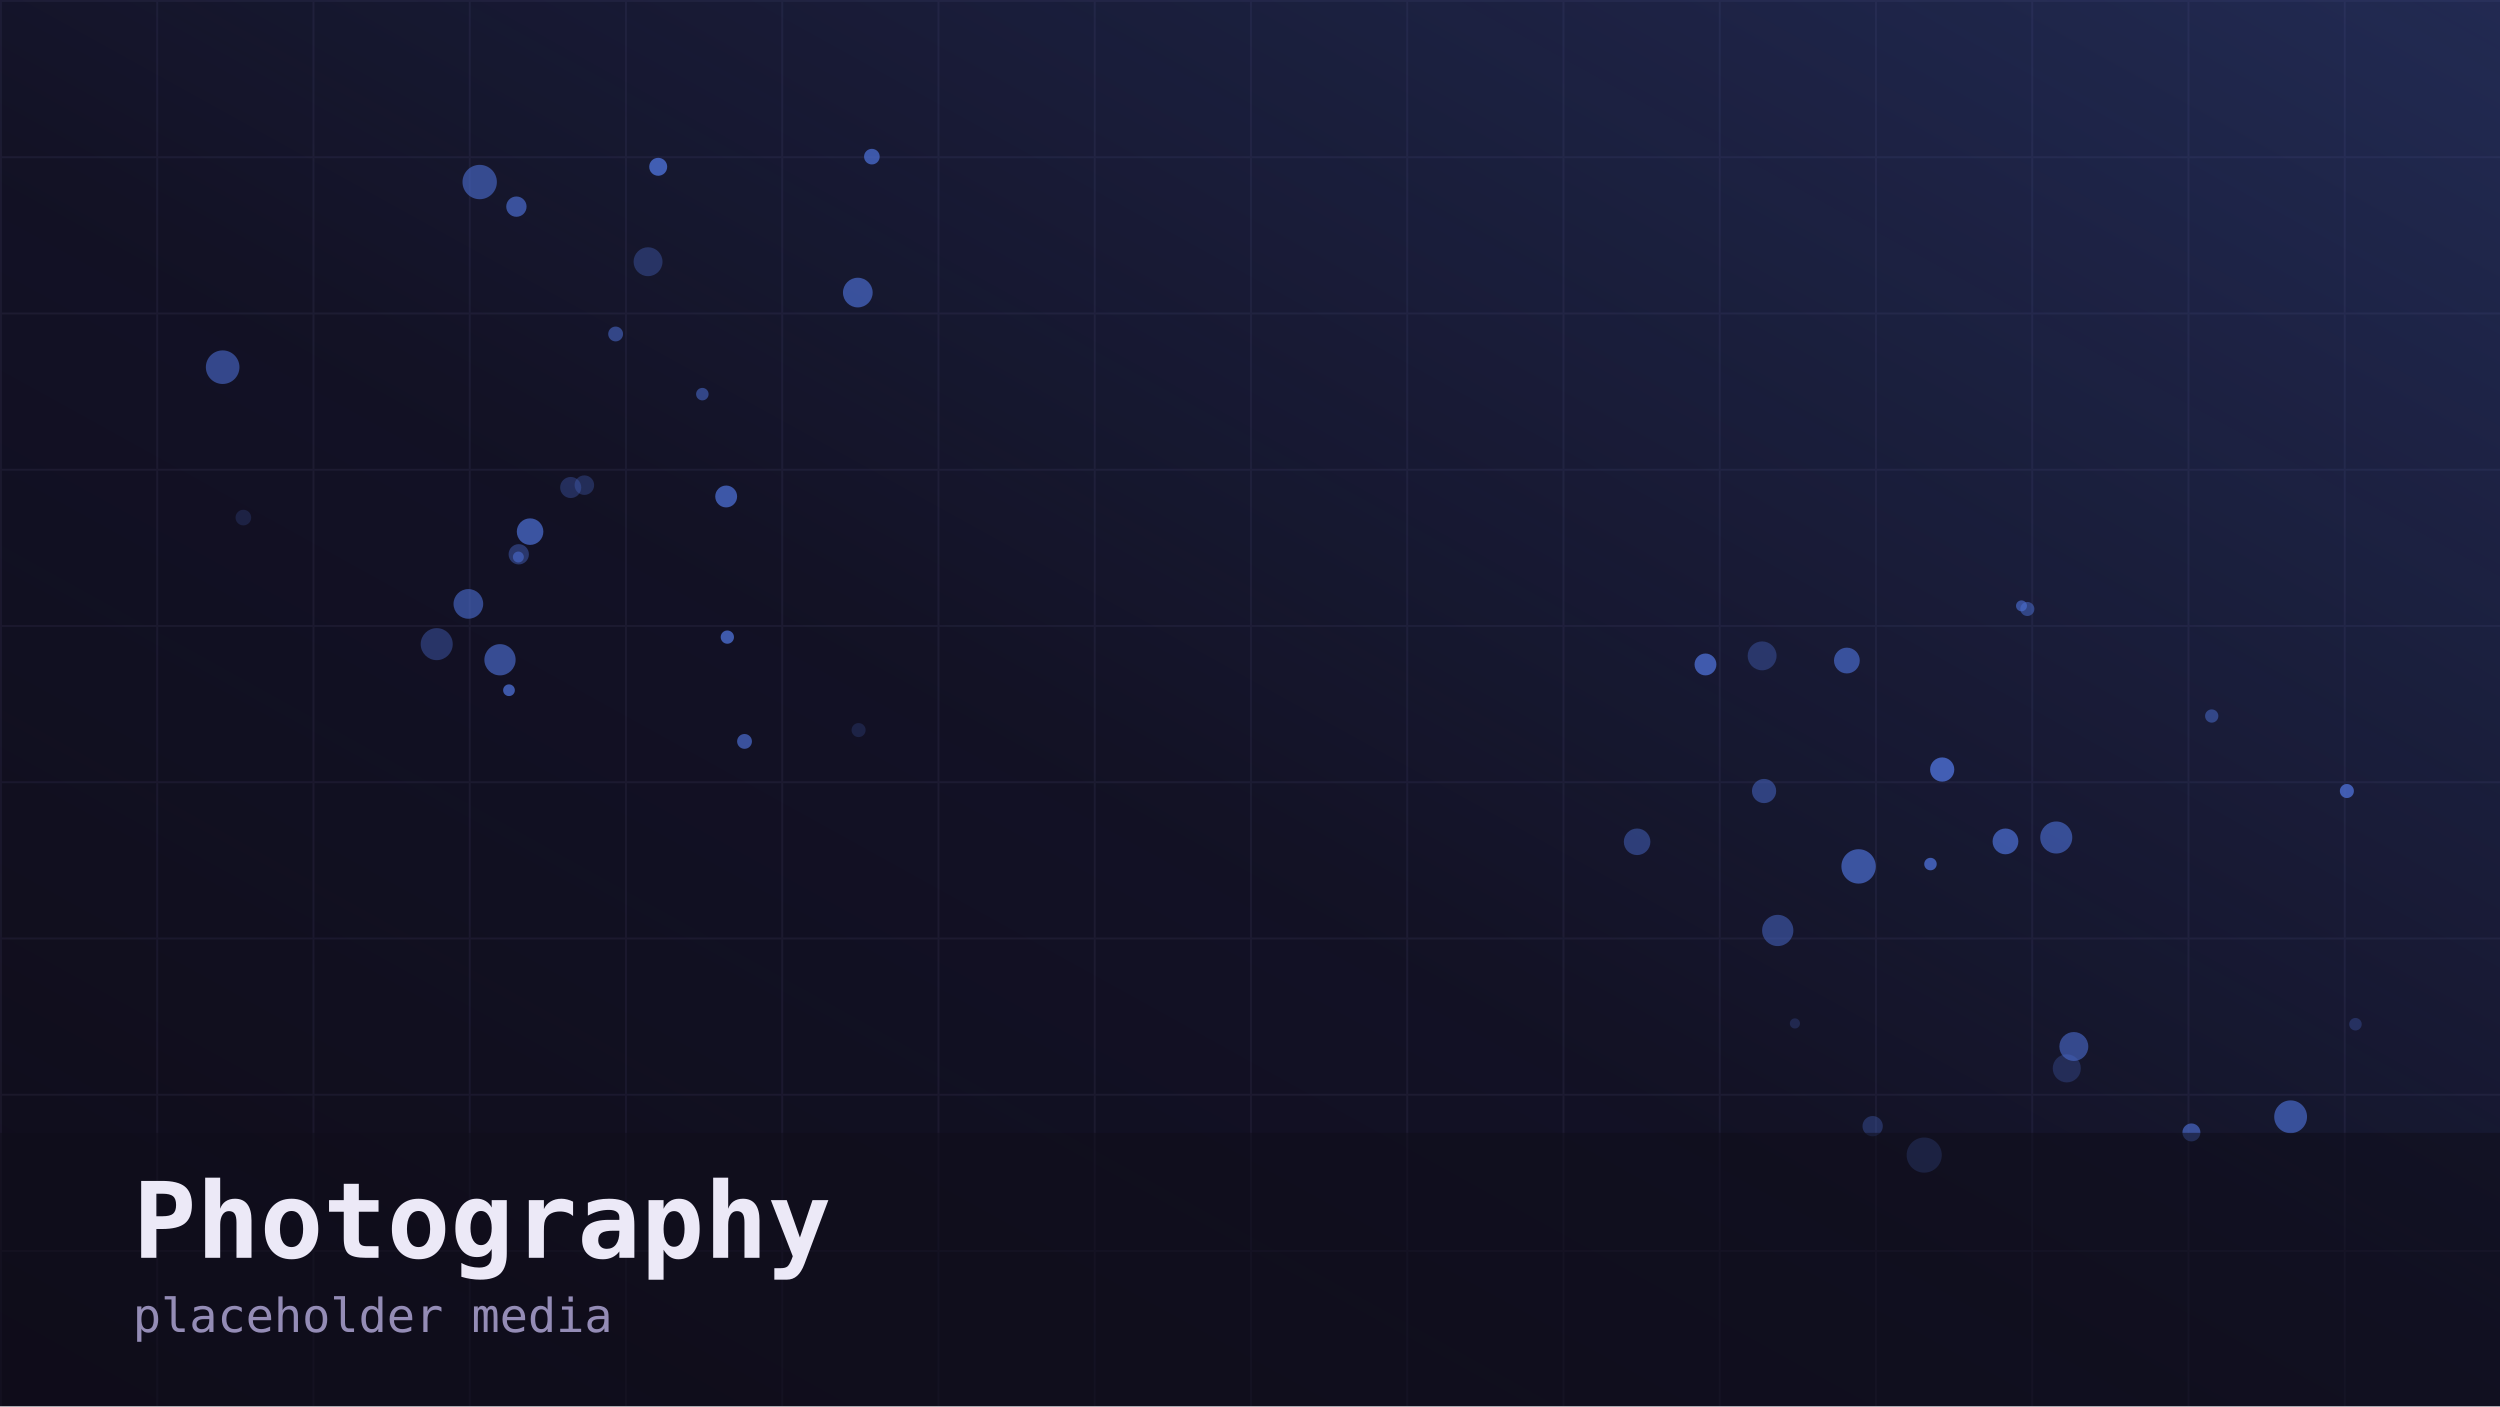
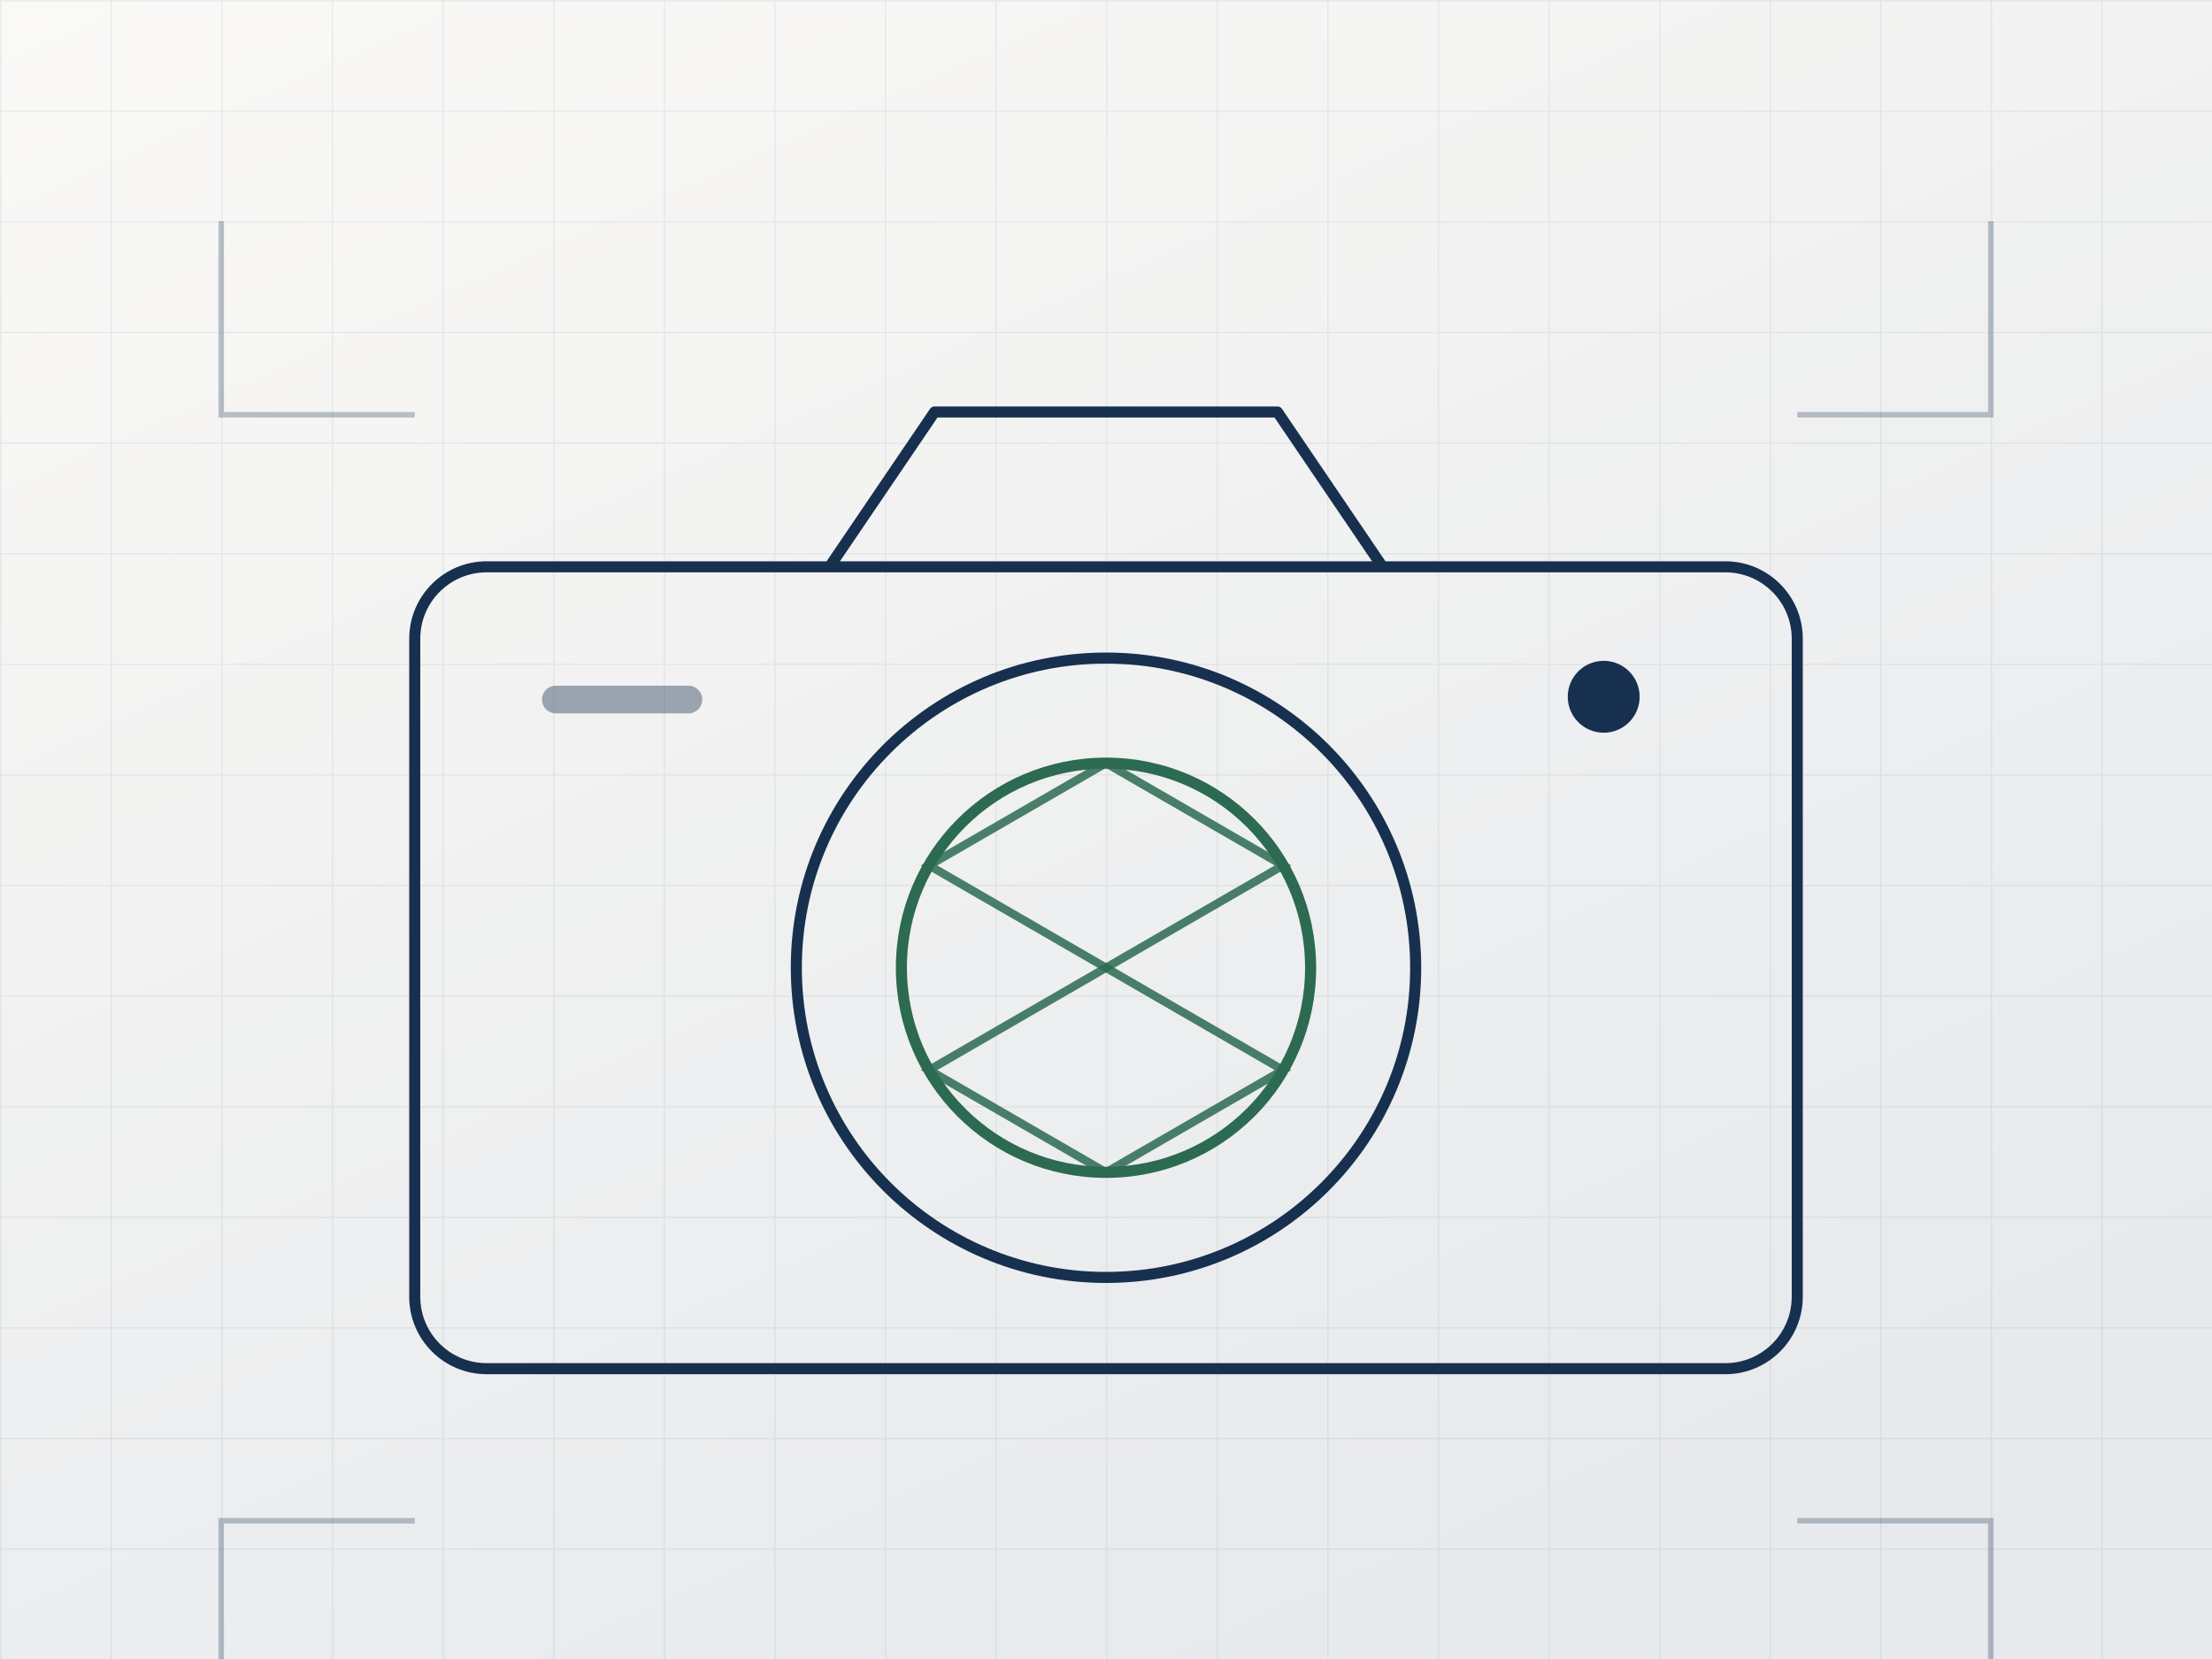
- <svg xmlns="http://www.w3.org/2000/svg" viewBox="0 0 640 360" width="640" height="360" role="img" aria-label="Photography">
+ <svg xmlns="http://www.w3.org/2000/svg" viewBox="0 0 800 600" width="800" height="600" role="img" aria-label="photography">
  <defs>
-     <linearGradient id="w" x1="1" y1="0" x2="0" y2="1">
-       <stop offset="0" stop-color="#4C6FD4" stop-opacity="0.30" />
-       <stop offset="0.55" stop-color="#4C6FD4" stop-opacity="0.06" />
-       <stop offset="1" stop-color="#4C6FD4" stop-opacity="0" />
+     <linearGradient id="pw" x1="0" y1="0" x2="0.6" y2="1">
+       <stop offset="0" stop-color="#faf9f6" />
+       <stop offset="1" stop-color="#e7e9ec" />
    </linearGradient>
-     <pattern id="g" width="40" height="40" patternUnits="userSpaceOnUse">
-       <path d="M40 0H0V40" fill="none" stroke="#A796E0" stroke-opacity="0.07" stroke-width="1" />
+     <pattern id="pg" width="40" height="40" patternUnits="userSpaceOnUse">
+       <path d="M40 0H0V40" fill="none" stroke="#17304f" stroke-opacity="0.07" stroke-width="1" />
    </pattern>
  </defs>
-   <rect width="640" height="360" fill="#0F0C1A" />
-   <rect width="640" height="360" fill="url(#g)" />
-   <rect width="640" height="360" fill="url(#w)" />
-   <circle cx="132.2" cy="52.9" r="2.6" fill="#4C6FD4" opacity="0.67" />
-   <circle cx="603" cy="262.2" r="1.6" fill="#4C6FD4" opacity="0.29" />
-   <circle cx="149.6" cy="124.2" r="2.5" fill="#4C6FD4" opacity="0.29" />
-   <circle cx="566.2" cy="183.3" r="1.7" fill="#4C6FD4" opacity="0.51" />
-   <circle cx="179.8" cy="100.9" r="1.6" fill="#4C6FD4" opacity="0.55" />
-   <circle cx="513.4" cy="215.4" r="3.3" fill="#4C6FD4" opacity="0.71" />
-   <circle cx="119.9" cy="154.6" r="3.8" fill="#4C6FD4" opacity="0.59" />
-   <circle cx="519" cy="155.9" r="1.8" fill="#4C6FD4" opacity="0.5" />
-   <circle cx="122.8" cy="46.6" r="4.4" fill="#4C6FD4" opacity="0.59" />
-   <circle cx="529.1" cy="273.5" r="3.6" fill="#4C6FD4" opacity="0.26" />
-   <circle cx="132.7" cy="142.6" r="1.4" fill="#4C6FD4" opacity="0.57" />
-   <circle cx="586.4" cy="285.9" r="4.2" fill="#4C6FD4" opacity="0.65" />
-   <circle cx="135.7" cy="136.1" r="3.4" fill="#4C6FD4" opacity="0.71" />
-   <circle cx="600.8" cy="202.5" r="1.8" fill="#4C6FD4" opacity="0.77" />
-   <circle cx="146.1" cy="124.8" r="2.7" fill="#4C6FD4" opacity="0.31" />
-   <circle cx="419.1" cy="215.5" r="3.4" fill="#4C6FD4" opacity="0.46" />
-   <circle cx="128" cy="168.9" r="4" fill="#4C6FD4" opacity="0.63" />
-   <circle cx="475.8" cy="221.8" r="4.4" fill="#4C6FD4" opacity="0.69" />
-   <circle cx="190.6" cy="189.8" r="1.9" fill="#4C6FD4" opacity="0.68" />
-   <circle cx="492.6" cy="295.7" r="4.5" fill="#4C6FD4" opacity="0.44" />
-   <circle cx="223.2" cy="40.1" r="2" fill="#4C6FD4" opacity="0.73" />
-   <circle cx="497.2" cy="197" r="3.1" fill="#4C6FD4" opacity="0.8" />
-   <circle cx="219.8" cy="186.9" r="1.8" fill="#4C6FD4" opacity="0.19" />
-   <circle cx="494.2" cy="221.2" r="1.6" fill="#4C6FD4" opacity="0.77" />
-   <circle cx="62.3" cy="132.5" r="2" fill="#4C6FD4" opacity="0.19" />
-   <circle cx="436.6" cy="170.1" r="2.8" fill="#4C6FD4" opacity="0.76" />
-   <circle cx="186.2" cy="163.1" r="1.7" fill="#4C6FD4" opacity="0.77" />
-   <circle cx="451.6" cy="202.5" r="3.1" fill="#4C6FD4" opacity="0.49" />
-   <circle cx="168.5" cy="42.7" r="2.3" fill="#4C6FD4" opacity="0.8" />
-   <circle cx="459.5" cy="262" r="1.3" fill="#4C6FD4" opacity="0.22" />
-   <circle cx="111.8" cy="164.9" r="4.1" fill="#4C6FD4" opacity="0.38" />
-   <circle cx="479.4" cy="288.3" r="2.6" fill="#4C6FD4" opacity="0.32" />
-   <circle cx="219.6" cy="74.9" r="3.8" fill="#4C6FD4" opacity="0.66" />
-   <circle cx="561" cy="289.9" r="2.3" fill="#4C6FD4" opacity="0.64" />
-   <circle cx="157.6" cy="85.5" r="1.9" fill="#4C6FD4" opacity="0.55" />
-   <circle cx="455.1" cy="238.2" r="4" fill="#4C6FD4" opacity="0.49" />
-   <circle cx="132.8" cy="141.9" r="2.6" fill="#4C6FD4" opacity="0.41" />
-   <circle cx="451.1" cy="167.9" r="3.7" fill="#4C6FD4" opacity="0.35" />
-   <circle cx="165.9" cy="67" r="3.7" fill="#4C6FD4" opacity="0.34" />
-   <circle cx="472.8" cy="169.1" r="3.3" fill="#4C6FD4" opacity="0.65" />
-   <circle cx="130.3" cy="176.7" r="1.5" fill="#4C6FD4" opacity="0.76" />
-   <circle cx="530.9" cy="267.9" r="3.7" fill="#4C6FD4" opacity="0.58" />
-   <circle cx="185.9" cy="127.1" r="2.8" fill="#4C6FD4" opacity="0.74" />
-   <circle cx="526.4" cy="214.4" r="4.1" fill="#4C6FD4" opacity="0.61" />
-   <circle cx="57" cy="94" r="4.3" fill="#4C6FD4" opacity="0.58" />
-   <circle cx="517.5" cy="155.1" r="1.4" fill="#4C6FD4" opacity="0.63" />
-   <rect x="0" y="290" width="640" height="70" fill="#0F0C1A" opacity="0.55" />
-   <text x="34" y="322" font-family="'Anonymous Pro',monospace" font-size="27" font-weight="700" fill="#ECE9F7">Photography</text>
-   <text x="34" y="341" font-family="'Anonymous Pro',monospace" font-size="12" fill="#948CB6">placeholder media</text>
+   <rect width="800" height="600" fill="#f2f1ec" />
+   <rect width="800" height="600" fill="url(#pw)" />
+   <rect width="800" height="600" fill="url(#pg)" />
+   <g fill="none" stroke="#17304f" stroke-width="4" stroke-linejoin="round">
+     <rect x="150" y="205" width="500" height="290" rx="26" />
+     <path d="M300 205l38-56h124l38 56" />
+     <circle cx="400" cy="350" r="112" />
+     <circle cx="400" cy="350" r="74" stroke="#2c6a51" />
+   </g>
+   <g fill="none" stroke="#2c6a51" stroke-width="3" stroke-opacity="0.85">
+     <path d="M400 276l64 37-64 37-64-37z" />
+     <path d="M400 424l-64-37 64-37 64 37z" />
+   </g>
+   <circle cx="580" cy="252" r="13" fill="#17304f" />
+   <rect x="196" y="248" width="58" height="10" rx="5" fill="#17304f" fill-opacity="0.4" />
+   <g stroke="#17304f" stroke-opacity="0.28" stroke-width="2" fill="none">
+     <path d="M150 150h-70v-70M650 150h70v-70M150 550h-70v70M650 550h70v70" />
+   </g>
</svg>
